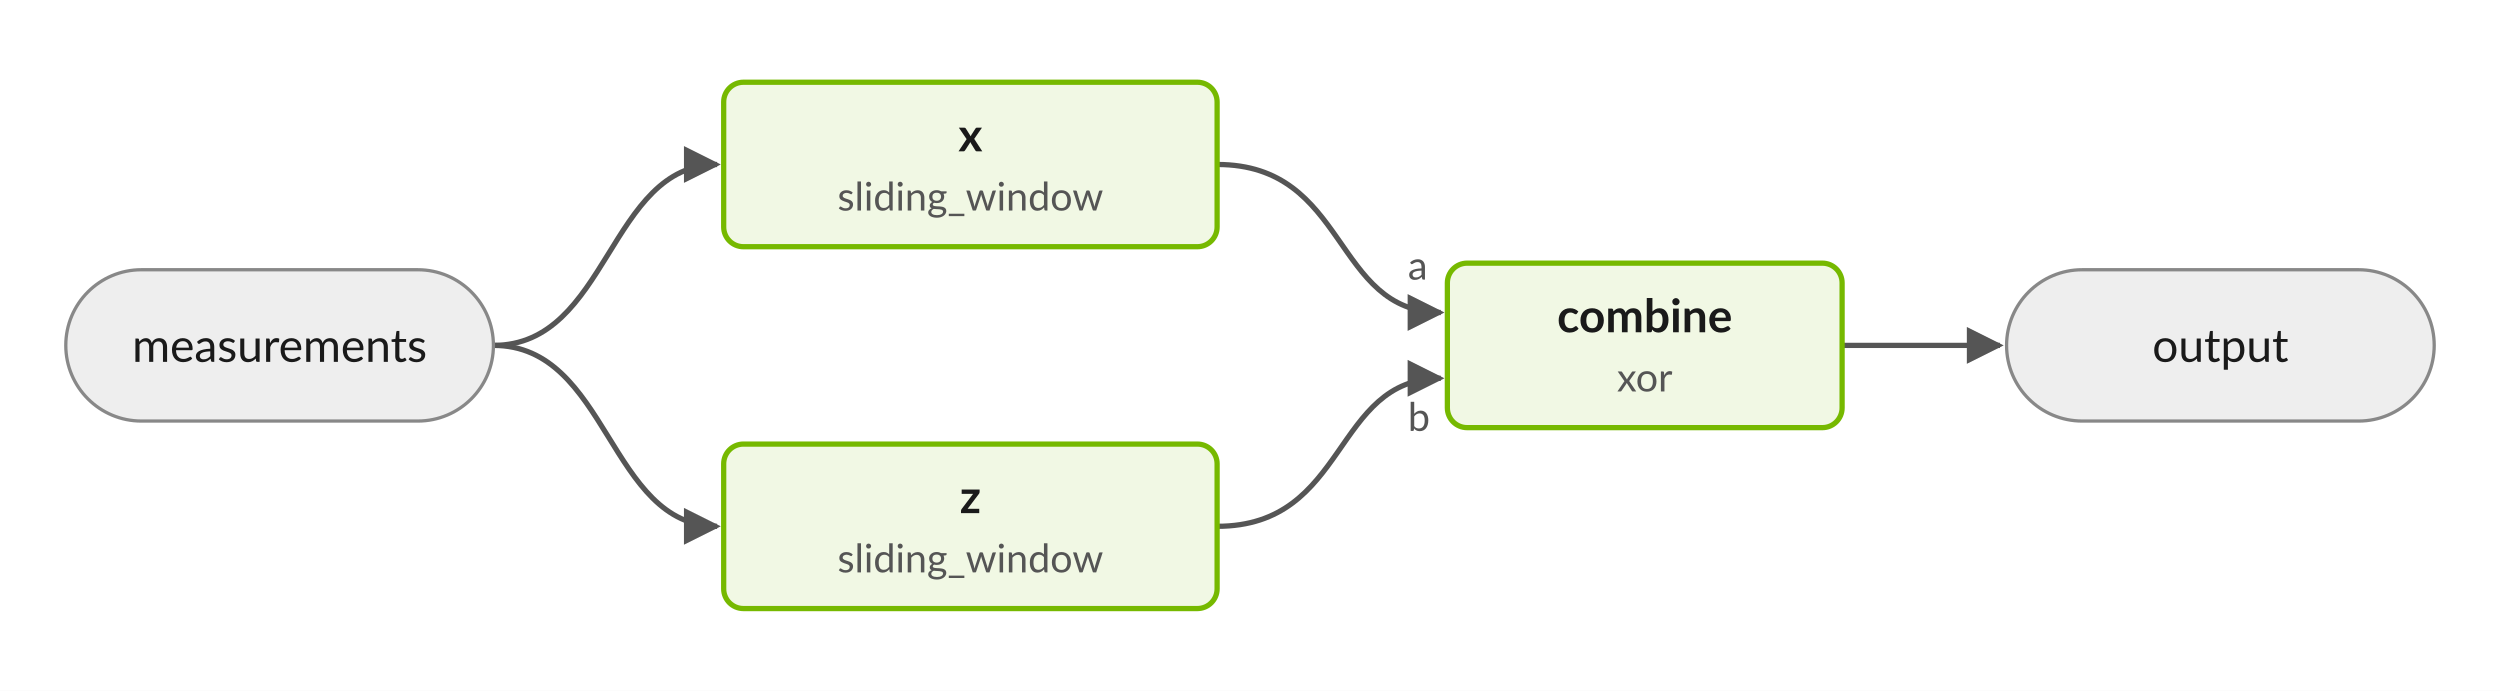
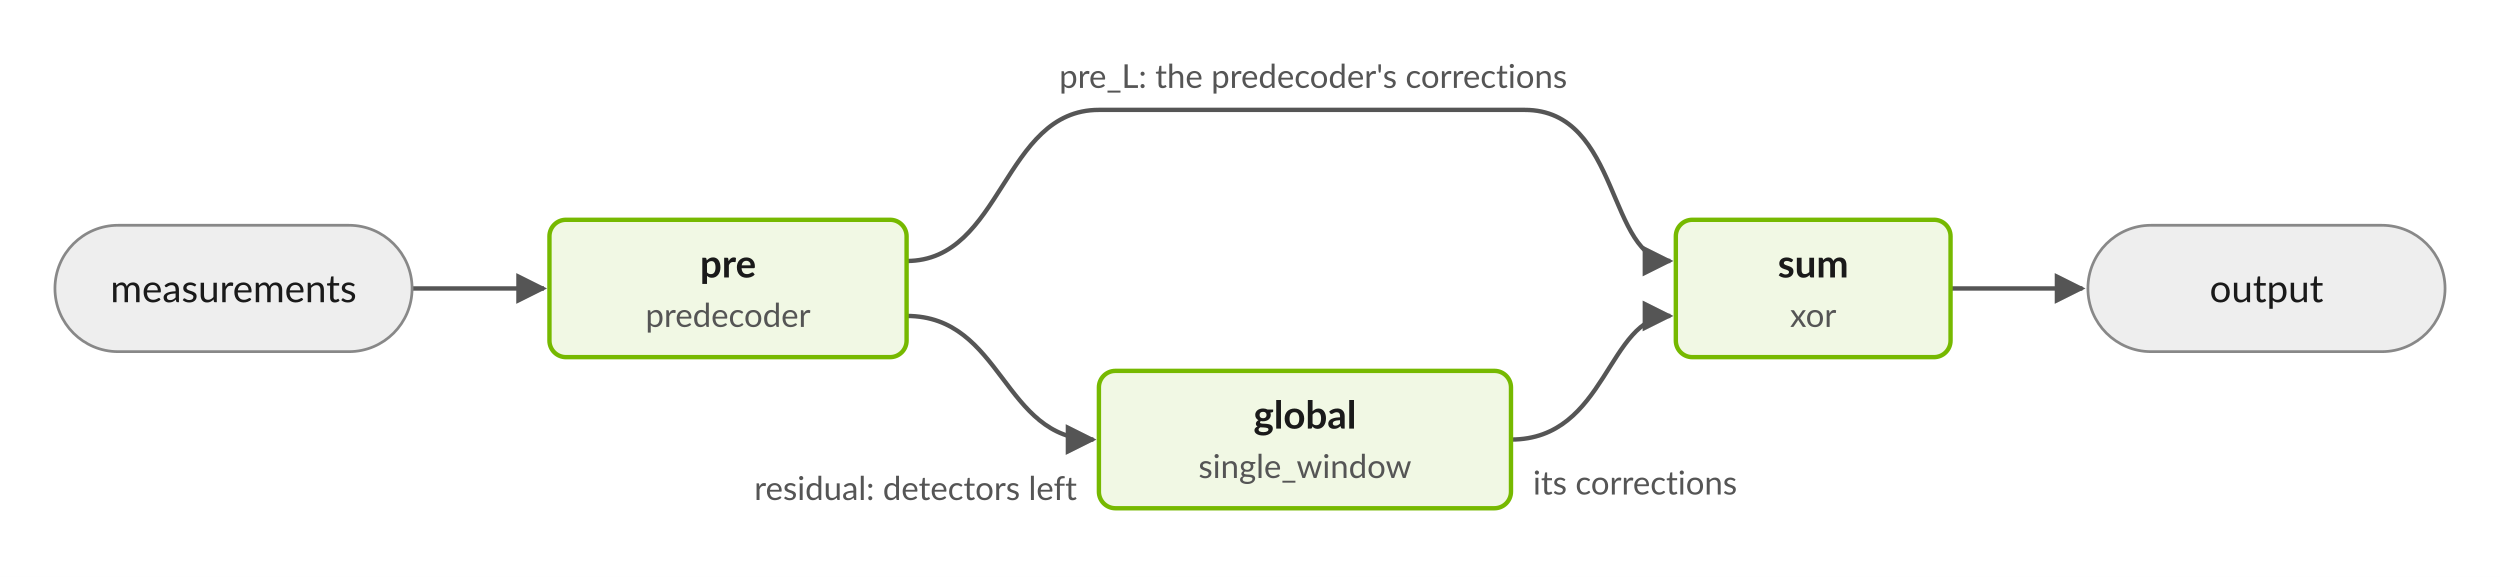
- <svg xmlns="http://www.w3.org/2000/svg" viewBox="0 0 760 210" width="760" height="210" font-family="Lato, 'Helvetica Neue', Arial, sans-serif">
+ <svg xmlns="http://www.w3.org/2000/svg" viewBox="0 0 910 210" width="910" height="210" font-family="Lato, 'Helvetica Neue', Arial, sans-serif">
  <defs>
    <marker id="arrow" viewBox="0 0 10 10" refX="9" refY="5" markerWidth="7" markerHeight="7" orient="auto-start-reverse">
      <path d="M0,0 L10,5 L0,10 z" fill="#555" />
    </marker>
  </defs>
-   <rect width="760" height="210" fill="#ffffff" />
+   <rect width="910" height="210" fill="#ffffff" />
  <g fill="none" stroke="#555" stroke-width="1.6" marker-end="url(#arrow)">
-     <path d="M150,105 C185,105 185,50 218,50" />
-     <path d="M150,105 C185,105 185,160 218,160" />
-     <path d="M370,50 C410,50 405,95 438,95" />
-     <path d="M370,160 C410,160 405,115 438,115" />
-     <path d="M560,105 L608,105" />
+     <path d="M150,105 L198,105" />
+     <path d="M330,95 C365,95 365,40 400,40 L555,40 C590,40 585,95 608,95" />
+     <path d="M330,115 C365,115 365,160 398,160" />
+     <path d="M550,160 C585,160 585,115 608,115" />
+     <path d="M710,105 L758,105" />
  </g>
  <g font-size="12" fill="#555">
-     <text x="428" y="85">a</text>
-     <text x="428" y="131">b</text>
+     <text x="478" y="32" text-anchor="middle">pre_L: the predecoder's corrections</text>
+     <text x="392" y="182" text-anchor="end">residual: detectors left</text>
+     <text x="558" y="180">its corrections</text>
  </g>
  <rect x="20" y="82" width="130" height="46" rx="23" fill="#eeeeee" stroke="#888" />
  <text x="85" y="110" font-size="14" text-anchor="middle" fill="#1a1a1a">measurements</text>
  <g fill="#f1f8e4" stroke="#76b900" stroke-width="1.6">
-     <rect x="220" y="25" width="150" height="50" rx="6" />
-     <rect x="220" y="135" width="150" height="50" rx="6" />
-     <rect x="440" y="80" width="120" height="50" rx="6" />
+     <rect x="200" y="80" width="130" height="50" rx="6" />
+     <rect x="400" y="135" width="150" height="50" rx="6" />
+     <rect x="610" y="80" width="100" height="50" rx="6" />
  </g>
  <g text-anchor="middle" fill="#1a1a1a">
-     <text x="295" y="46" font-size="14" font-weight="bold">x</text>
-     <text x="295" y="64" font-size="12" fill="#555">sliding_window</text>
-     <text x="295" y="156" font-size="14" font-weight="bold">z</text>
-     <text x="295" y="174" font-size="12" fill="#555">sliding_window</text>
-     <text x="500" y="101" font-size="14" font-weight="bold">combine</text>
-     <text x="500" y="119" font-size="12" fill="#555">xor</text>
+     <text x="265" y="101" font-size="14" font-weight="bold">pre</text>
+     <text x="265" y="119" font-size="12" fill="#555">predecoder</text>
+     <text x="475" y="156" font-size="14" font-weight="bold">global</text>
+     <text x="475" y="174" font-size="12" fill="#555">single_window</text>
+     <text x="660" y="101" font-size="14" font-weight="bold">sum</text>
+     <text x="660" y="119" font-size="12" fill="#555">xor</text>
  </g>
-   <rect x="610" y="82" width="130" height="46" rx="23" fill="#eeeeee" stroke="#888" />
-   <text x="675" y="110" font-size="14" text-anchor="middle" fill="#1a1a1a">output</text>
+   <rect x="760" y="82" width="130" height="46" rx="23" fill="#eeeeee" stroke="#888" />
+   <text x="825" y="110" font-size="14" text-anchor="middle" fill="#1a1a1a">output</text>
</svg>
